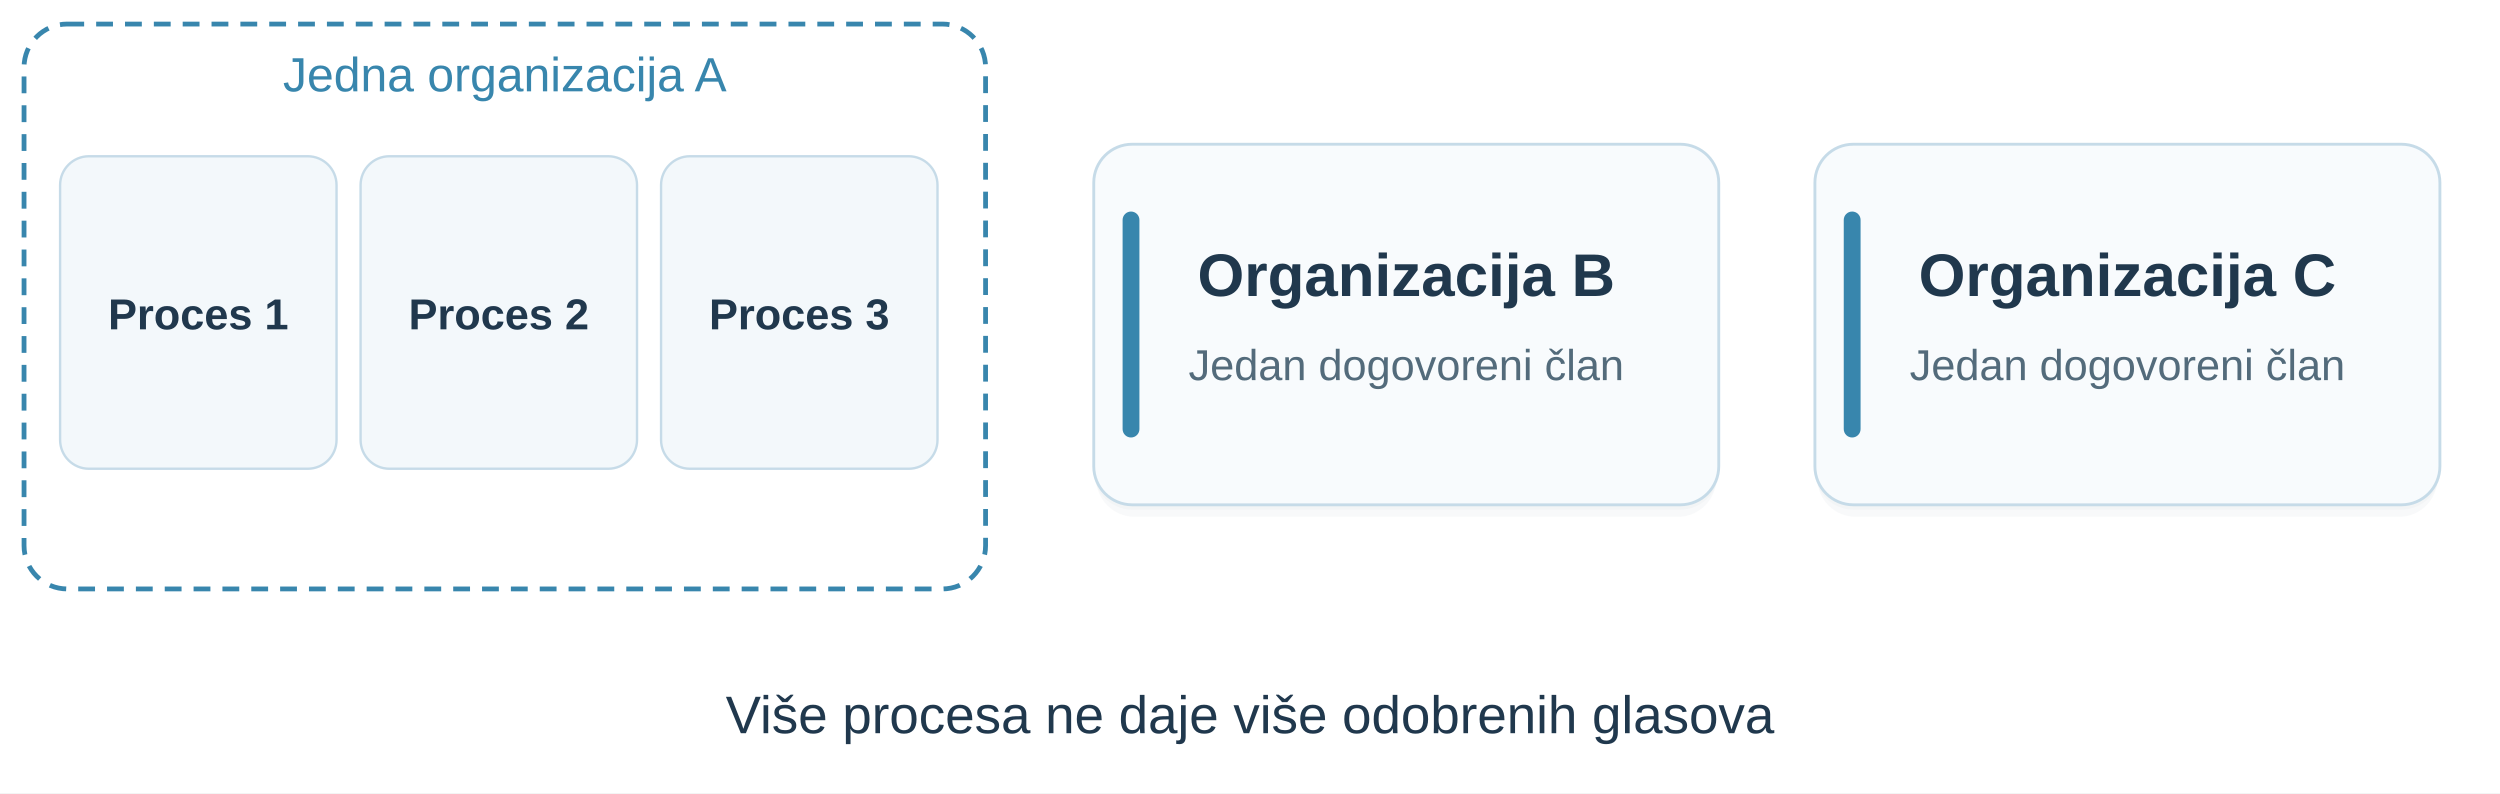
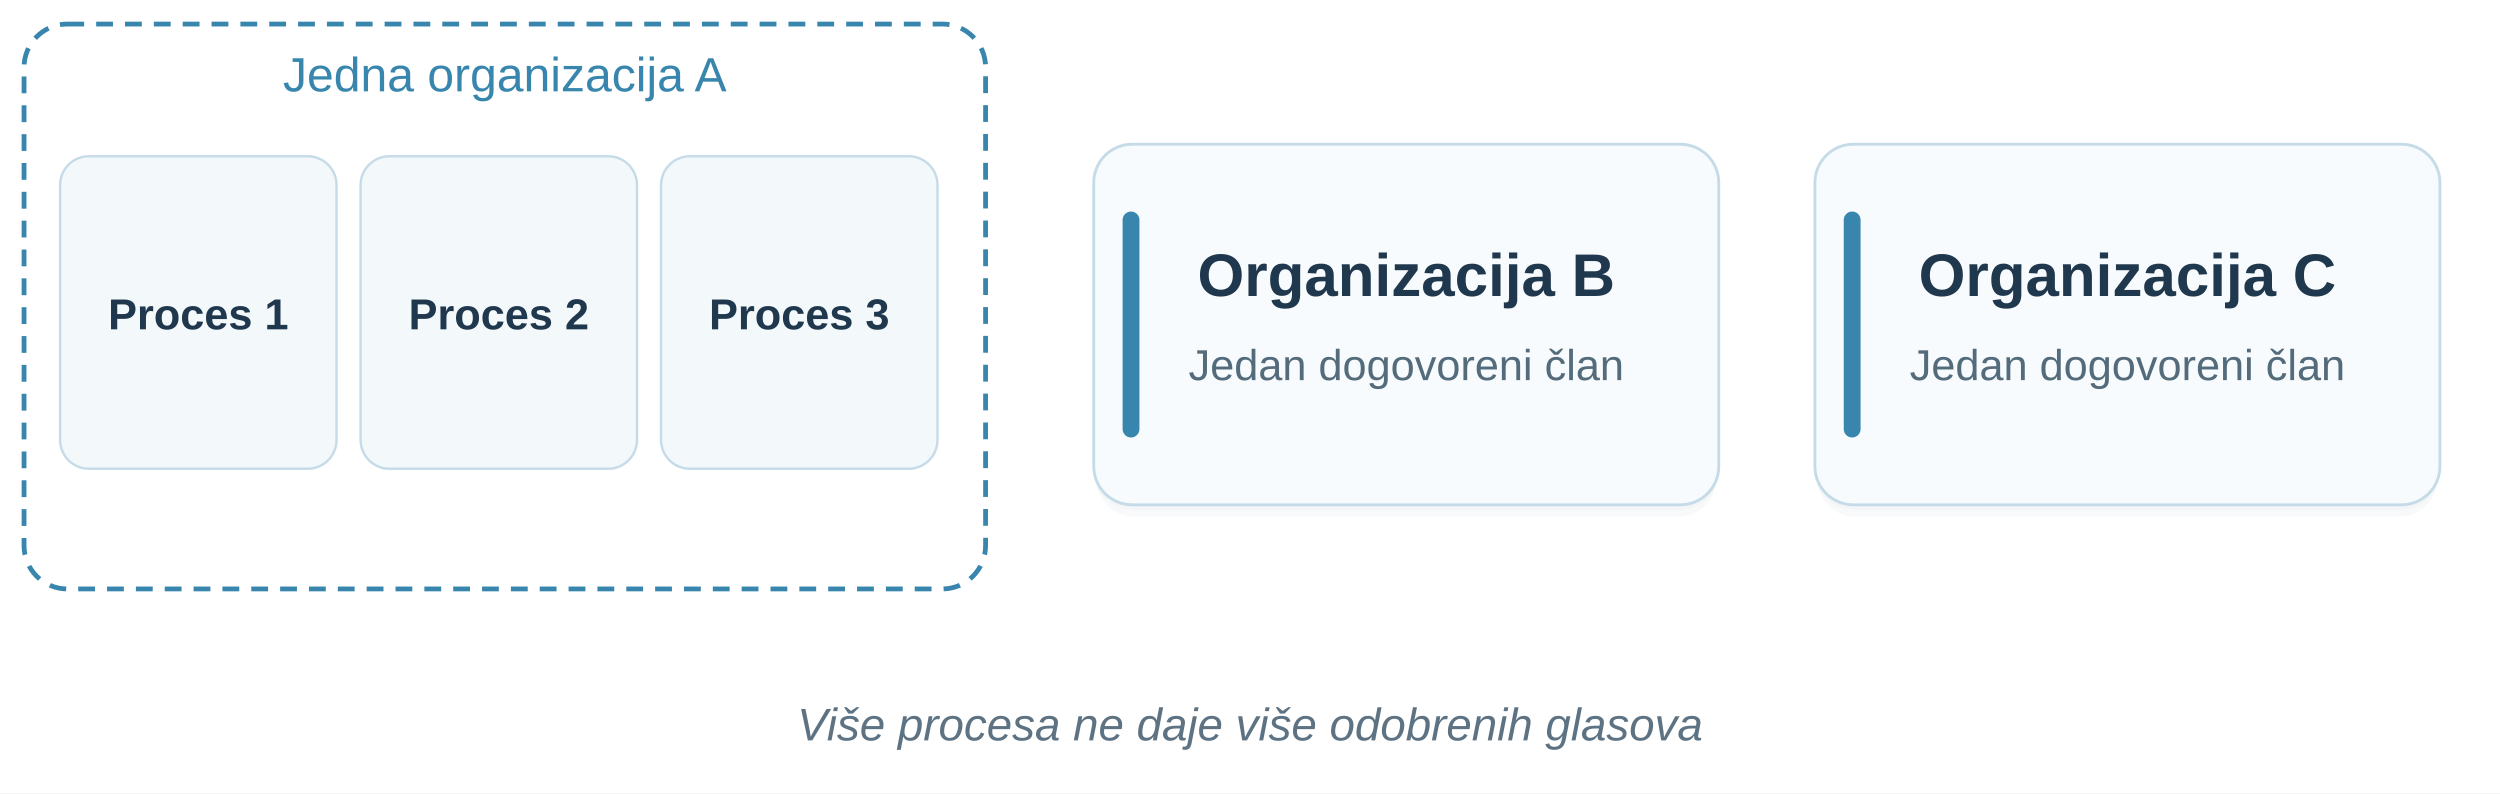
<svg xmlns="http://www.w3.org/2000/svg" width="1040" height="330" viewBox="0 0 1040 330">
  <defs>
    <marker id="arrow-blue" markerWidth="18" markerHeight="18" refX="14" refY="9" orient="auto" markerUnits="userSpaceOnUse">
      <path d="M2,2 L18,9 L2,16 Z" fill="#3886ad" />
    </marker>
    <marker id="arrow-red" markerWidth="18" markerHeight="18" refX="14" refY="9" orient="auto" markerUnits="userSpaceOnUse">
      <path d="M2,2 L18,9 L2,16 Z" fill="#b63842" />
    </marker>
  </defs>
  <rect width="1040" height="330" fill="white" />
  <rect x="10" y="10" width="400" height="235" rx="18" fill="none" stroke="#3886ad" stroke-width="2" stroke-dasharray="7 5" />
  <text x="210.0" y="38" text-anchor="middle" font-family="Arial, sans-serif" font-size="20" font-weight="400" fill="#3886ad">Jedna organizacija A</text>
  <rect x="25" y="65" width="115" height="130" rx="12" fill="#f3f8fb" stroke="#c6dbe8" />
  <text x="82.5" y="137" text-anchor="middle" font-family="Arial, sans-serif" font-size="18" font-weight="600" fill="#20384d">Proces 1</text>
  <rect x="150" y="65" width="115" height="130" rx="12" fill="#f3f8fb" stroke="#c6dbe8" />
  <text x="207.5" y="137" text-anchor="middle" font-family="Arial, sans-serif" font-size="18" font-weight="600" fill="#20384d">Proces 2</text>
  <rect x="275" y="65" width="115" height="130" rx="12" fill="#f3f8fb" stroke="#c6dbe8" />
  <text x="332.5" y="137" text-anchor="middle" font-family="Arial, sans-serif" font-size="18" font-weight="600" fill="#20384d">Proces 3</text>
  <rect x="456" y="65" width="258" height="150" rx="16" fill="#24445c" opacity=".035" />
  <rect x="455" y="62" width="260" height="150" rx="16" fill="#24445c" opacity=".025" />
  <rect x="455" y="60" width="260" height="150" rx="16" fill="#f8fbfd" stroke="#c6dbe8" stroke-width="1.2" />
  <rect x="467" y="88" width="7" height="94" rx="3.5" fill="#3886ad" />
  <text x="585.0" y="123.125" text-anchor="middle" font-family="Arial, sans-serif" font-size="25" font-weight="600" fill="#20384d">Organizacija B</text>
  <text x="585.0" y="158.135" text-anchor="middle" font-family="Arial, sans-serif" font-size="18" font-weight="400" fill="#536b7b">Jedan dogovoreni član</text>
  <rect x="756" y="65" width="258" height="150" rx="16" fill="#24445c" opacity=".035" />
  <rect x="755" y="62" width="260" height="150" rx="16" fill="#24445c" opacity=".025" />
  <rect x="755" y="60" width="260" height="150" rx="16" fill="#f8fbfd" stroke="#c6dbe8" stroke-width="1.2" />
  <rect x="767" y="88" width="7" height="94" rx="3.5" fill="#3886ad" />
  <text x="885.0" y="123.125" text-anchor="middle" font-family="Arial, sans-serif" font-size="25" font-weight="600" fill="#20384d">Organizacija C</text>
  <text x="885.0" y="158.135" text-anchor="middle" font-family="Arial, sans-serif" font-size="18" font-weight="400" fill="#536b7b">Jedan dogovoreni član</text>
-   <text x="520" y="305" text-anchor="middle" font-family="Arial, sans-serif" font-size="22" font-weight="400" fill="#20384d">Više procesa ne daje više odobrenih glasova</text>
+   <text font-style="italic" x="520" y="308" text-anchor="middle" font-family="Arial, sans-serif" font-size="19" font-weight="400" fill="#5d7282">Više procesa ne daje više odobrenih glasova</text>
</svg>
